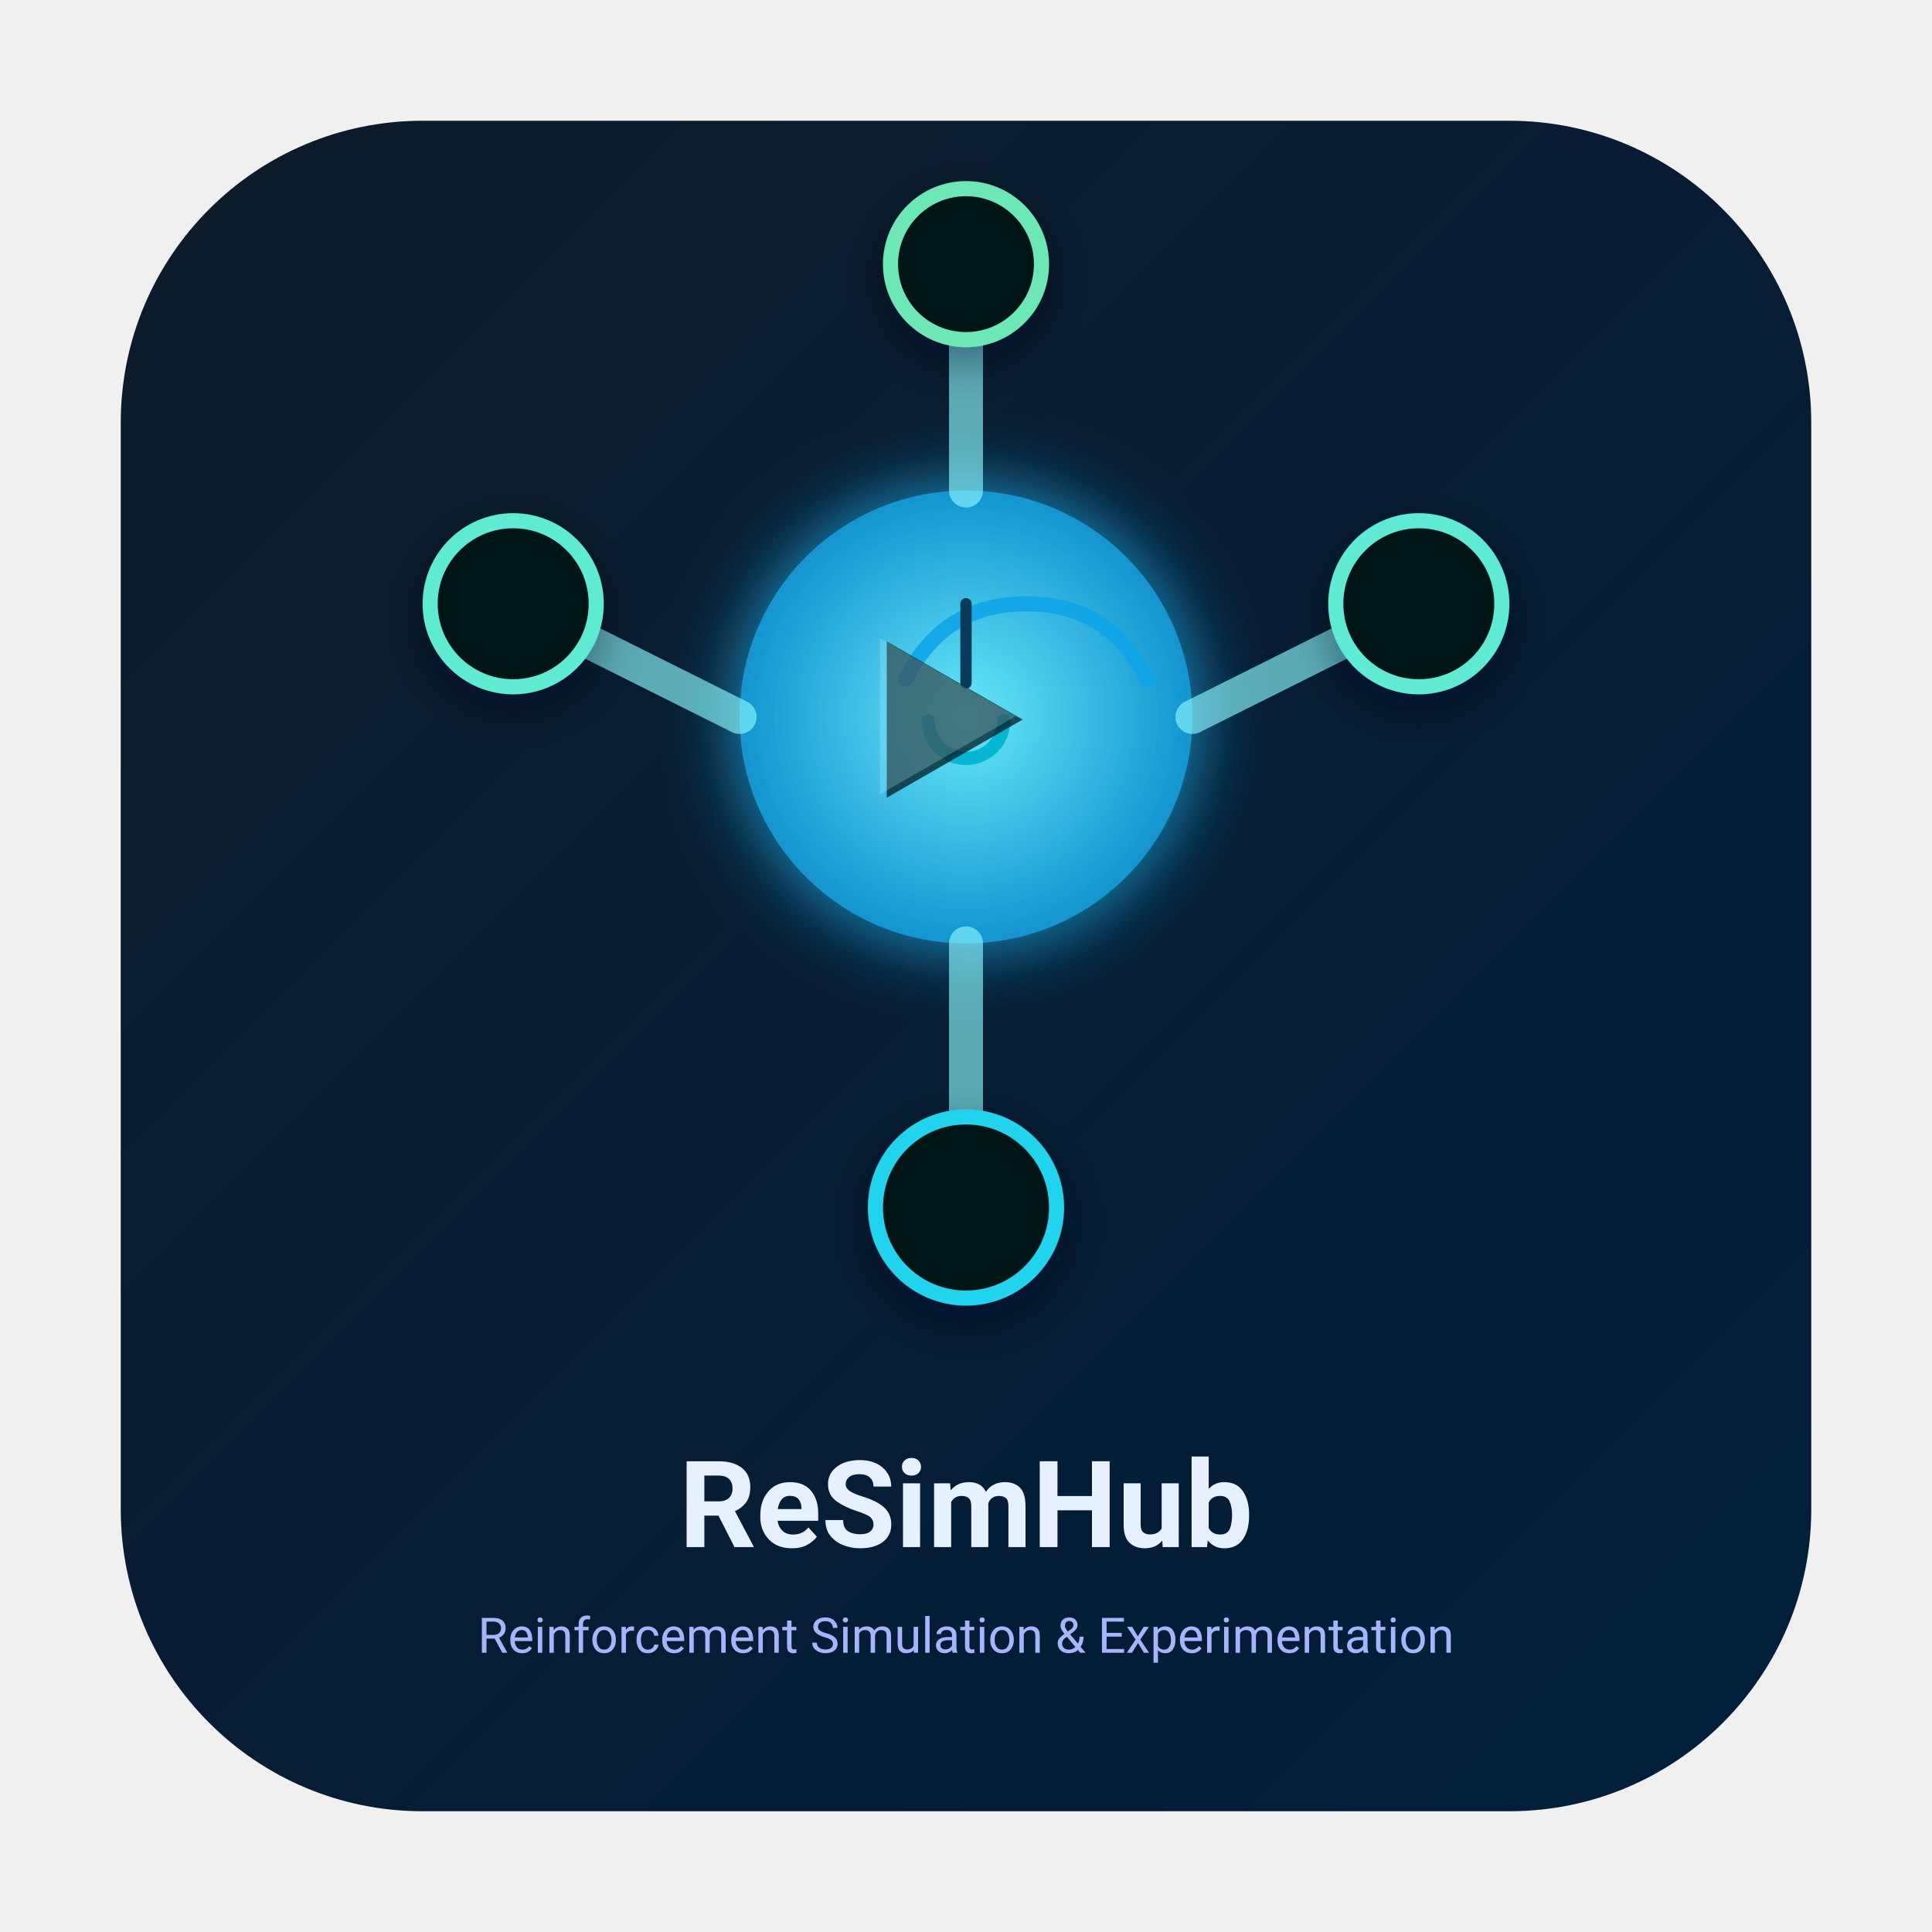
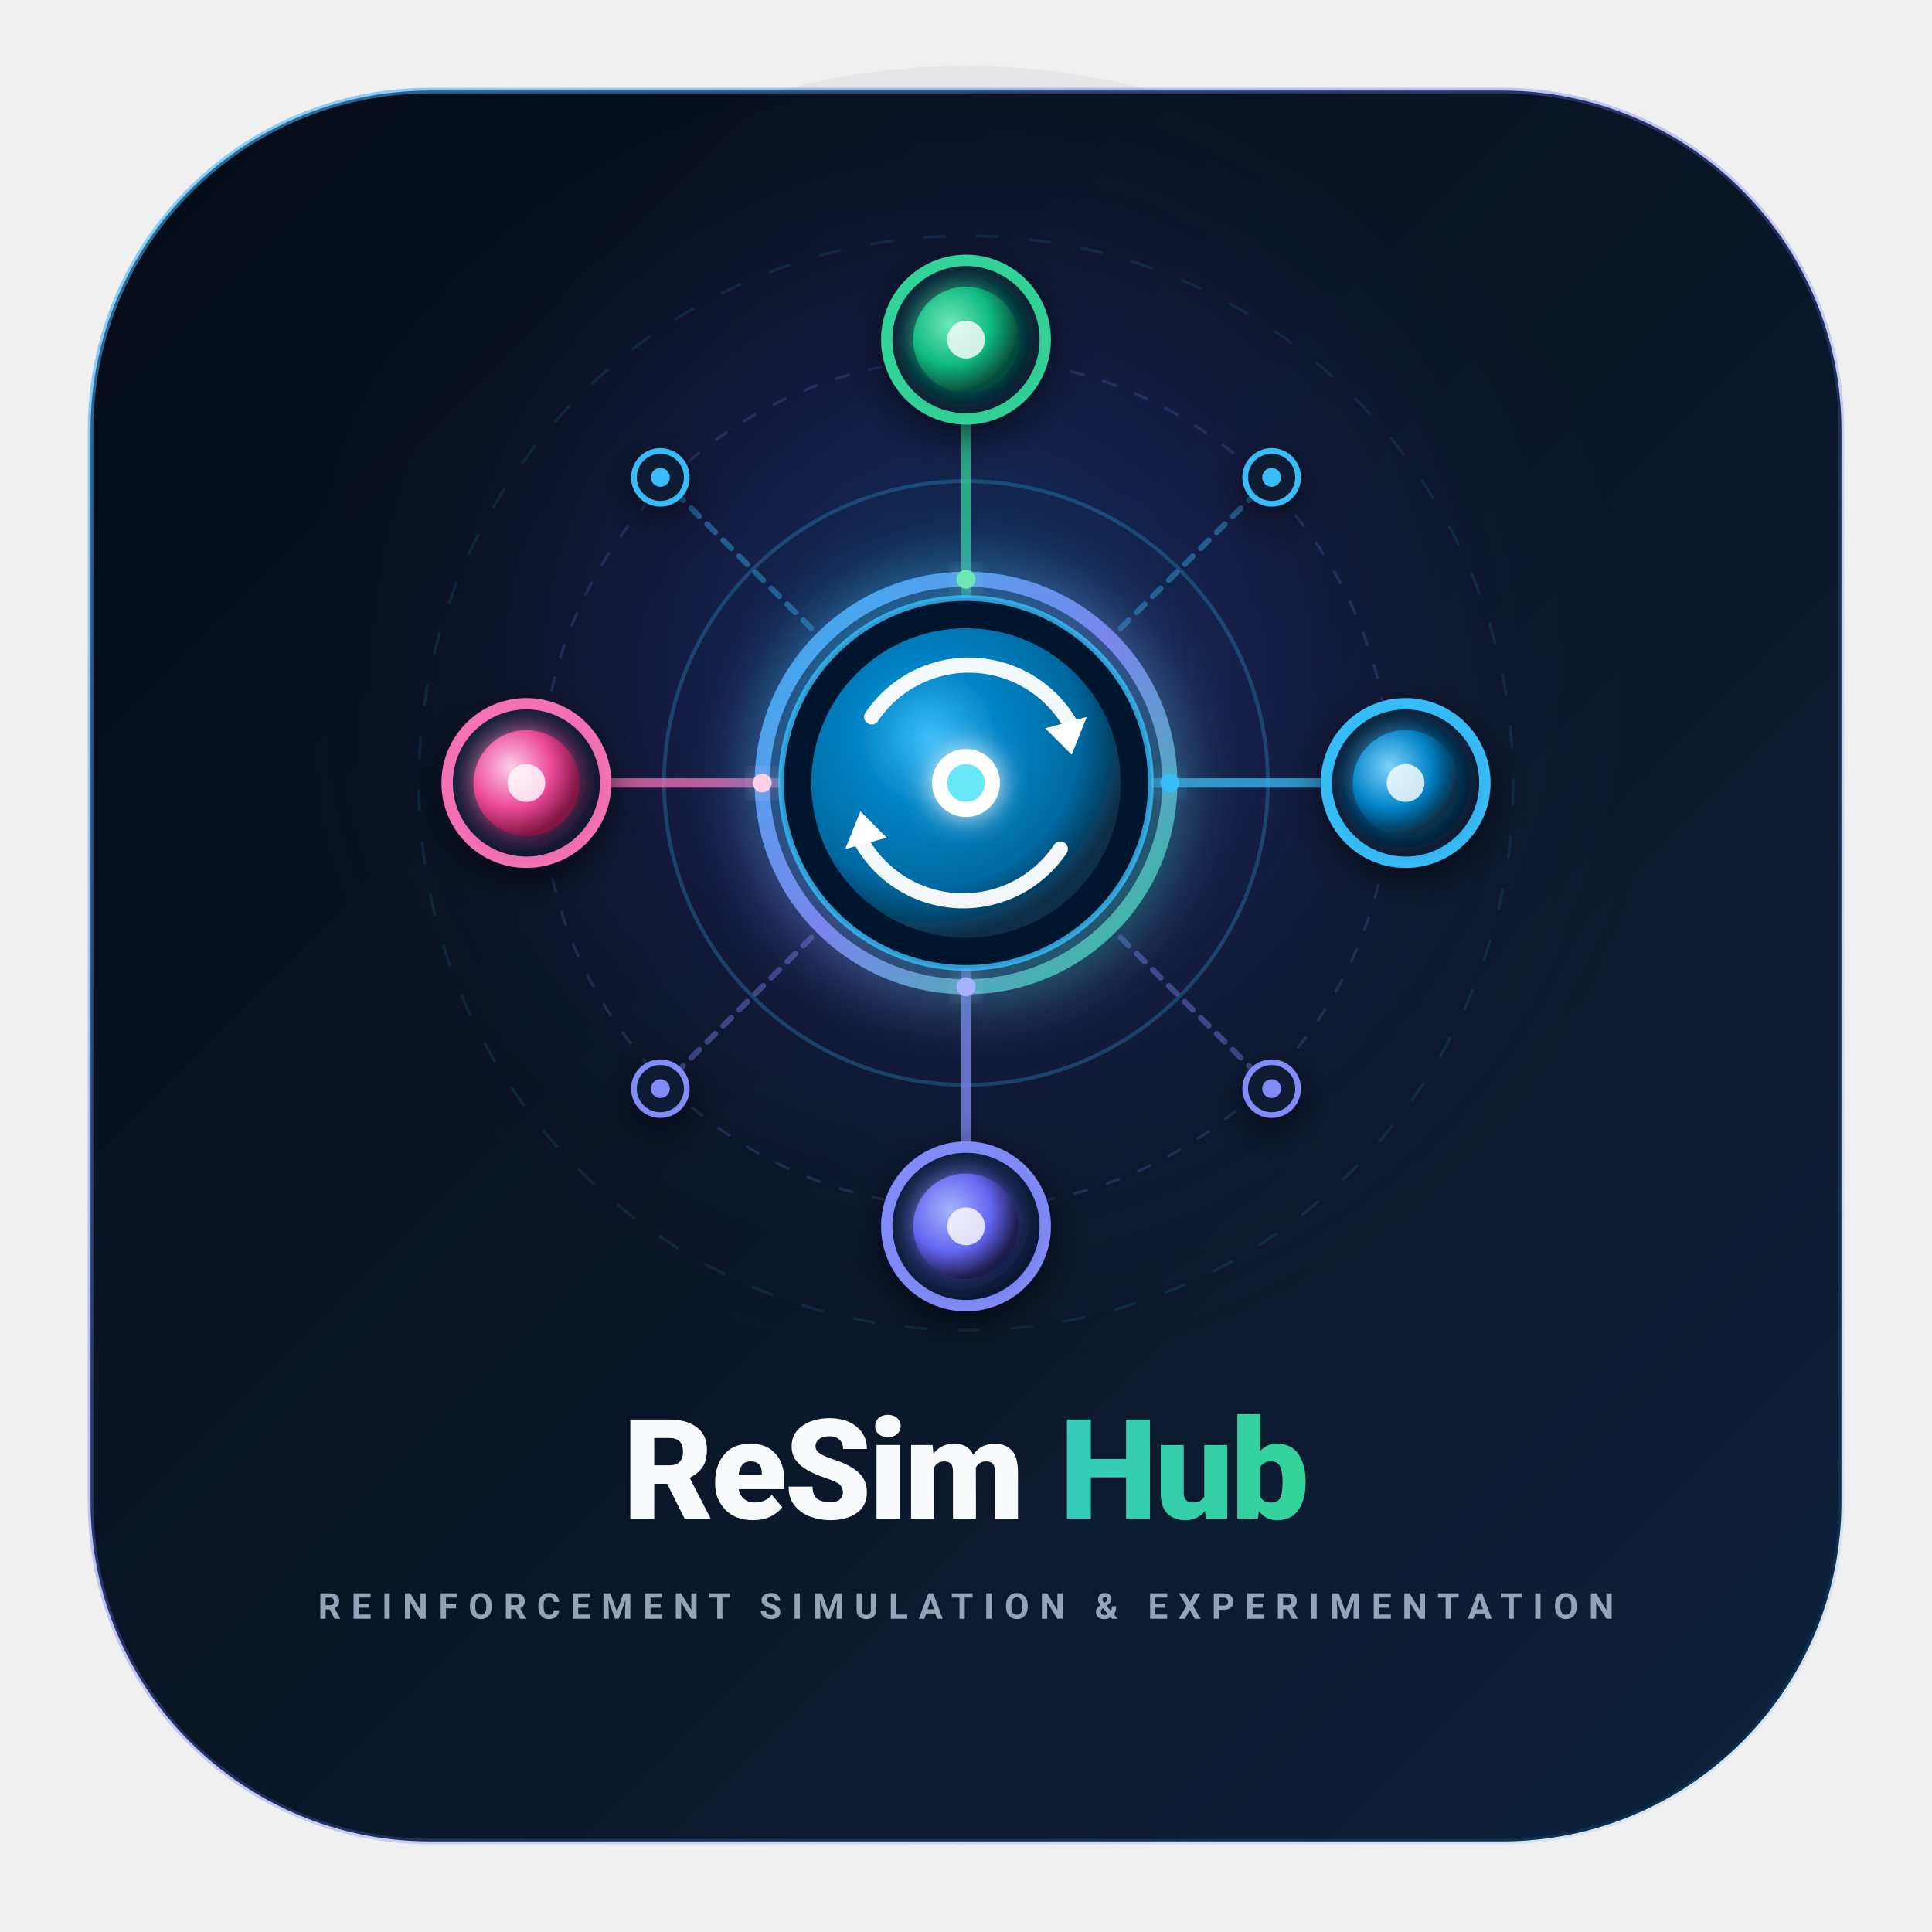
<svg xmlns="http://www.w3.org/2000/svg" viewBox="0 0 1024 1024" width="1024" height="1024">
  <defs>
-     <linearGradient id="bgGrad" x1="0" y1="0" x2="1" y2="1">
-       <stop offset="0%" stop-color="#0d1b2a" />
-       <stop offset="100%" stop-color="#001e3c" />
+     <linearGradient id="bgGrad" x1="0%" y1="0%" x2="100%" y2="100%">
+       <stop offset="0%" stop-color="#060c18" />
+       <stop offset="50%" stop-color="#0a1526" />
+       <stop offset="100%" stop-color="#0f213d" />
    </linearGradient>
-     <radialGradient id="hubGrad" cx="50%" cy="50%" r="60%">
-       <stop offset="0%" stop-color="#67e8f9" />
-       <stop offset="100%" stop-color="#0284c7" />
+     <linearGradient id="borderGrad" x1="0%" y1="0%" x2="100%" y2="100%">
+       <stop offset="0%" stop-color="#38bdf8" stop-opacity="0.6" />
+       <stop offset="50%" stop-color="#6366f1" stop-opacity="0.3" />
+       <stop offset="100%" stop-color="#0ea5e9" stop-opacity="0.1" />
+     </linearGradient>
+     <radialGradient id="ambientGlow" cx="50%" cy="42%" r="50%">
+       <stop offset="0%" stop-color="#0284c7" stop-opacity="0.35" />
+       <stop offset="45%" stop-color="#4f46e5" stop-opacity="0.15" />
+       <stop offset="100%" stop-color="#060c18" stop-opacity="0" />
    </radialGradient>
-     <filter id="hubGlow" x="-50%" y="-50%" width="200%" height="200%">
-       <feGaussianBlur stdDeviation="20" result="blur" />
+     <radialGradient id="hubCoreGrad" cx="38%" cy="35%" r="65%">
+       <stop offset="0%" stop-color="#38bdf8" />
+       <stop offset="35%" stop-color="#0284c7" />
+       <stop offset="75%" stop-color="#0369a1" />
+       <stop offset="100%" stop-color="#082f49" />
+     </radialGradient>
+     <linearGradient id="ringGrad" x1="0%" y1="0%" x2="100%" y2="100%">
+       <stop offset="0%" stop-color="#38bdf8" />
+       <stop offset="50%" stop-color="#818cf8" />
+       <stop offset="100%" stop-color="#34d399" />
+     </linearGradient>
+     <radialGradient id="nodeTopGrad" cx="35%" cy="35%" r="65%">
+       <stop offset="0%" stop-color="#6ee7b7" />
+       <stop offset="60%" stop-color="#10b981" />
+       <stop offset="100%" stop-color="#064e3b" />
+     </radialGradient>
+     <radialGradient id="nodeRightGrad" cx="35%" cy="35%" r="65%">
+       <stop offset="0%" stop-color="#7dd3fc" />
+       <stop offset="60%" stop-color="#0284c7" />
+       <stop offset="100%" stop-color="#082f49" />
+     </radialGradient>
+     <radialGradient id="nodeBottomGrad" cx="35%" cy="35%" r="65%">
+       <stop offset="0%" stop-color="#a5b4fc" />
+       <stop offset="60%" stop-color="#6366f1" />
+       <stop offset="100%" stop-color="#1e1b4b" />
+     </radialGradient>
+     <radialGradient id="nodeLeftGrad" cx="35%" cy="35%" r="65%">
+       <stop offset="0%" stop-color="#fbcfe8" />
+       <stop offset="60%" stop-color="#ec4899" />
+       <stop offset="100%" stop-color="#831843" />
+     </radialGradient>
+     <linearGradient id="textHubGrad" x1="0%" y1="0%" x2="100%" y2="0%">
+       <stop offset="0%" stop-color="#38bdf8" />
+       <stop offset="100%" stop-color="#34d399" />
+     </linearGradient>
+     <filter id="coreGlow" x="-50%" y="-50%" width="200%" height="200%">
+       <feGaussianBlur stdDeviation="16" result="blur" />
      <feMerge>
        <feMergeNode in="blur" />
        <feMergeNode in="SourceGraphic" />
      </feMerge>
    </filter>
-     <filter id="softShadow" x="-50%" y="-50%" width="200%" height="200%">
-       <feDropShadow dx="0" dy="8" stdDeviation="12" flood-color="#000814" flood-opacity="0.4" />
+     <filter id="pulseGlow" x="-40%" y="-40%" width="180%" height="180%">
+       <feGaussianBlur stdDeviation="8" result="blur" />
+       <feMerge>
+         <feMergeNode in="blur" />
+         <feMergeNode in="SourceGraphic" />
+       </feMerge>
+     </filter>
+     <filter id="nodeShadow" x="-30%" y="-30%" width="160%" height="160%">
+       <feDropShadow dx="0" dy="6" stdDeviation="10" flood-color="#000000" flood-opacity="0.6" />
    </filter>
  </defs>
-   <rect x="64" y="64" width="896" height="896" rx="160" fill="url(#bgGrad)" />
-   <circle cx="512" cy="380" r="120" fill="url(#hubGrad)" filter="url(#hubGlow)" />
-   <g stroke="#89f7fe" stroke-opacity="0.65" stroke-width="18" stroke-linecap="round">
-     <line x1="512" y1="260" x2="512" y2="160" />
-     <line x1="512" y1="500" x2="512" y2="640" />
-     <line x1="392" y1="380" x2="272" y2="320" />
-     <line x1="632" y1="380" x2="752" y2="320" />
+   <rect x="48" y="48" width="928" height="928" rx="180" fill="url(#bgGrad)" />
+   <rect x="48" y="48" width="928" height="928" rx="180" fill="none" stroke="url(#borderGrad)" stroke-width="3" />
+   <circle cx="512" cy="415" r="380" fill="url(#ambientGlow)" />
+   <circle cx="512" cy="415" r="290" fill="none" stroke="#38bdf8" stroke-width="1.5" stroke-opacity="0.12" stroke-dasharray="12 16" />
+   <circle cx="512" cy="415" r="225" fill="none" stroke="#818cf8" stroke-width="1.5" stroke-opacity="0.18" stroke-dasharray="8 10" />
+   <circle cx="512" cy="415" r="160" fill="none" stroke="#38bdf8" stroke-width="2" stroke-opacity="0.25" />
+   <g stroke-linecap="round">
+     <line x1="512" y1="315" x2="512" y2="195" stroke="#34d399" stroke-width="5" stroke-opacity="0.75" />
+     <line x1="512" y1="315" x2="512" y2="195" stroke="#34d399" stroke-width="14" stroke-opacity="0.2" filter="url(#pulseGlow)" />
+     <line x1="512" y1="515" x2="512" y2="635" stroke="#818cf8" stroke-width="5" stroke-opacity="0.75" />
+     <line x1="512" y1="515" x2="512" y2="635" stroke="#818cf8" stroke-width="14" stroke-opacity="0.2" filter="url(#pulseGlow)" />
+     <line x1="612" y1="415" x2="732" y2="415" stroke="#38bdf8" stroke-width="5" stroke-opacity="0.75" />
+     <line x1="612" y1="415" x2="732" y2="415" stroke="#38bdf8" stroke-width="14" stroke-opacity="0.2" filter="url(#pulseGlow)" />
+     <line x1="412" y1="415" x2="292" y2="415" stroke="#f472b6" stroke-width="5" stroke-opacity="0.75" />
+     <line x1="412" y1="415" x2="292" y2="415" stroke="#f472b6" stroke-width="14" stroke-opacity="0.2" filter="url(#pulseGlow)" />
+     <line x1="430" y1="333" x2="350" y2="253" stroke="#38bdf8" stroke-width="3" stroke-opacity="0.4" stroke-dasharray="6 6" />
+     <line x1="594" y1="333" x2="674" y2="253" stroke="#38bdf8" stroke-width="3" stroke-opacity="0.4" stroke-dasharray="6 6" />
+     <line x1="430" y1="497" x2="350" y2="577" stroke="#818cf8" stroke-width="3" stroke-opacity="0.4" stroke-dasharray="6 6" />
+     <line x1="594" y1="497" x2="674" y2="577" stroke="#818cf8" stroke-width="3" stroke-opacity="0.4" stroke-dasharray="6 6" />
  </g>
-   <g filter="url(#softShadow)">
-     <circle cx="512" cy="140" r="40" fill="#001219" stroke="#6ee7b7" stroke-width="8" />
-     <circle cx="512" cy="640" r="48" fill="#001219" stroke="#22d3ee" stroke-width="8" />
-     <circle cx="272" cy="320" r="44" fill="#001219" stroke="#5eead4" stroke-width="8" />
-     <circle cx="752" cy="320" r="44" fill="#001219" stroke="#5eead4" stroke-width="8" />
+   <g filter="url(#nodeShadow)">
+     <circle cx="350" cy="253" r="14" fill="#081b33" stroke="#38bdf8" stroke-width="3" />
+     <circle cx="350" cy="253" r="5" fill="#38bdf8" />
+     <circle cx="674" cy="253" r="14" fill="#081b33" stroke="#38bdf8" stroke-width="3" />
+     <circle cx="674" cy="253" r="5" fill="#38bdf8" />
+     <circle cx="350" cy="577" r="14" fill="#081b33" stroke="#818cf8" stroke-width="3" />
+     <circle cx="350" cy="577" r="5" fill="#818cf8" />
+     <circle cx="674" cy="577" r="14" fill="#081b33" stroke="#818cf8" stroke-width="3" />
+     <circle cx="674" cy="577" r="5" fill="#818cf8" />
  </g>
-   <g stroke-linecap="round" fill="none">
-     <path d="M480 360q20-40 64-40t64 40" stroke="#0ea5e9" stroke-width="8" opacity="0.9" />
-     <path d="M512 320v42" stroke="#083c5a" stroke-width="6" />
-     <path d="M492 382a20 20 0 0 0 40 0" stroke="#06b6d4" stroke-width="7" />
+   <g filter="url(#nodeShadow)">
+     <circle cx="512" cy="180" r="42" fill="#081b33" stroke="#34d399" stroke-width="6" />
+     <circle cx="512" cy="180" r="28" fill="url(#nodeTopGrad)" filter="url(#pulseGlow)" />
+     <circle cx="512" cy="180" r="10" fill="#ffffff" opacity="0.8" />
+     <circle cx="745" cy="415" r="42" fill="#081b33" stroke="#38bdf8" stroke-width="6" />
+     <circle cx="745" cy="415" r="28" fill="url(#nodeRightGrad)" filter="url(#pulseGlow)" />
+     <circle cx="745" cy="415" r="10" fill="#ffffff" opacity="0.8" />
+     <circle cx="512" cy="650" r="42" fill="#081b33" stroke="#818cf8" stroke-width="6" />
+     <circle cx="512" cy="650" r="28" fill="url(#nodeBottomGrad)" filter="url(#pulseGlow)" />
+     <circle cx="512" cy="650" r="10" fill="#ffffff" opacity="0.8" />
+     <circle cx="279" cy="415" r="42" fill="#081b33" stroke="#f472b6" stroke-width="6" />
+     <circle cx="279" cy="415" r="28" fill="url(#nodeLeftGrad)" filter="url(#pulseGlow)" />
+     <circle cx="279" cy="415" r="10" fill="#ffffff" opacity="0.8" />
  </g>
-   <g opacity="0.9" transform="translate(470 340) scale(0.9)">
-     <polygon points="0,0 80,46 0,92" fill="#001219" opacity="0.8" />
-     <polygon points="0,0 80,46 0,92" fill="#c7f9ff" opacity="0.25" transform="translate(-4,-2)" />
+   <g filter="url(#coreGlow)">
+     <circle cx="512" cy="415" r="108" fill="none" stroke="url(#ringGrad)" stroke-width="8" opacity="0.9" />
+     <circle cx="512" cy="415" r="98" fill="#06182e" stroke="#38bdf8" stroke-width="3" stroke-opacity="0.8" />
+     <circle cx="512" cy="415" r="82" fill="url(#hubCoreGrad)" />
  </g>
-   <text x="512" y="820" text-anchor="middle" font-family="Segoe UI,Roboto,'Helvetica Neue',Arial" font-weight="700" fill="#e6f0ff" font-size="64">ReSimHub</text>
-   <text x="512" y="876" text-anchor="middle" font-family="Segoe UI,Roboto,Arial" fill="#a5b4fc" font-size="26">Reinforcement Simulation &amp; Experimentation</text>
+   <g stroke-linecap="round" stroke-linejoin="round">
+     <path d="M 462 380 A 62 62 0 0 1 568 385" fill="none" stroke="#ffffff" stroke-width="8" stroke-opacity="0.95" />
+     <polygon points="576,380 568,400 554,386" fill="#ffffff" />
+     <path d="M 562 450 A 62 62 0 0 1 456 445" fill="none" stroke="#ffffff" stroke-width="8" stroke-opacity="0.95" />
+     <polygon points="448,450 456,430 470,444" fill="#ffffff" />
+     <circle cx="512" cy="415" r="18" fill="#ffffff" filter="url(#pulseGlow)" />
+     <circle cx="512" cy="415" r="10" fill="#67e8f9" />
+   </g>
+   <circle cx="512" cy="307" r="5" fill="#6ee7b7" filter="url(#pulseGlow)" />
+   <circle cx="620" cy="415" r="5" fill="#38bdf8" filter="url(#pulseGlow)" />
+   <circle cx="512" cy="523" r="5" fill="#a5b4fc" filter="url(#pulseGlow)" />
+   <circle cx="404" cy="415" r="5" fill="#fbcfe8" filter="url(#pulseGlow)" />
+   <g text-anchor="middle">
+     <text x="512" y="805" font-family="system-ui, -apple-system, 'Segoe UI', Roboto, 'Helvetica Neue', Arial, sans-serif" font-weight="800" font-size="74" letter-spacing="-1.5px">
+       <tspan fill="#f8fafc">ReSim</tspan>
+       <tspan fill="url(#textHubGrad)">Hub</tspan>
+     </text>
+     <text x="512" y="858" font-family="system-ui, -apple-system, 'Segoe UI', Roboto, Arial, sans-serif" font-weight="600" font-size="19" fill="#94a3b8" letter-spacing="5.5px">
+       REINFORCEMENT SIMULATION &amp; EXPERIMENTATION
+     </text>
+   </g>
</svg>
